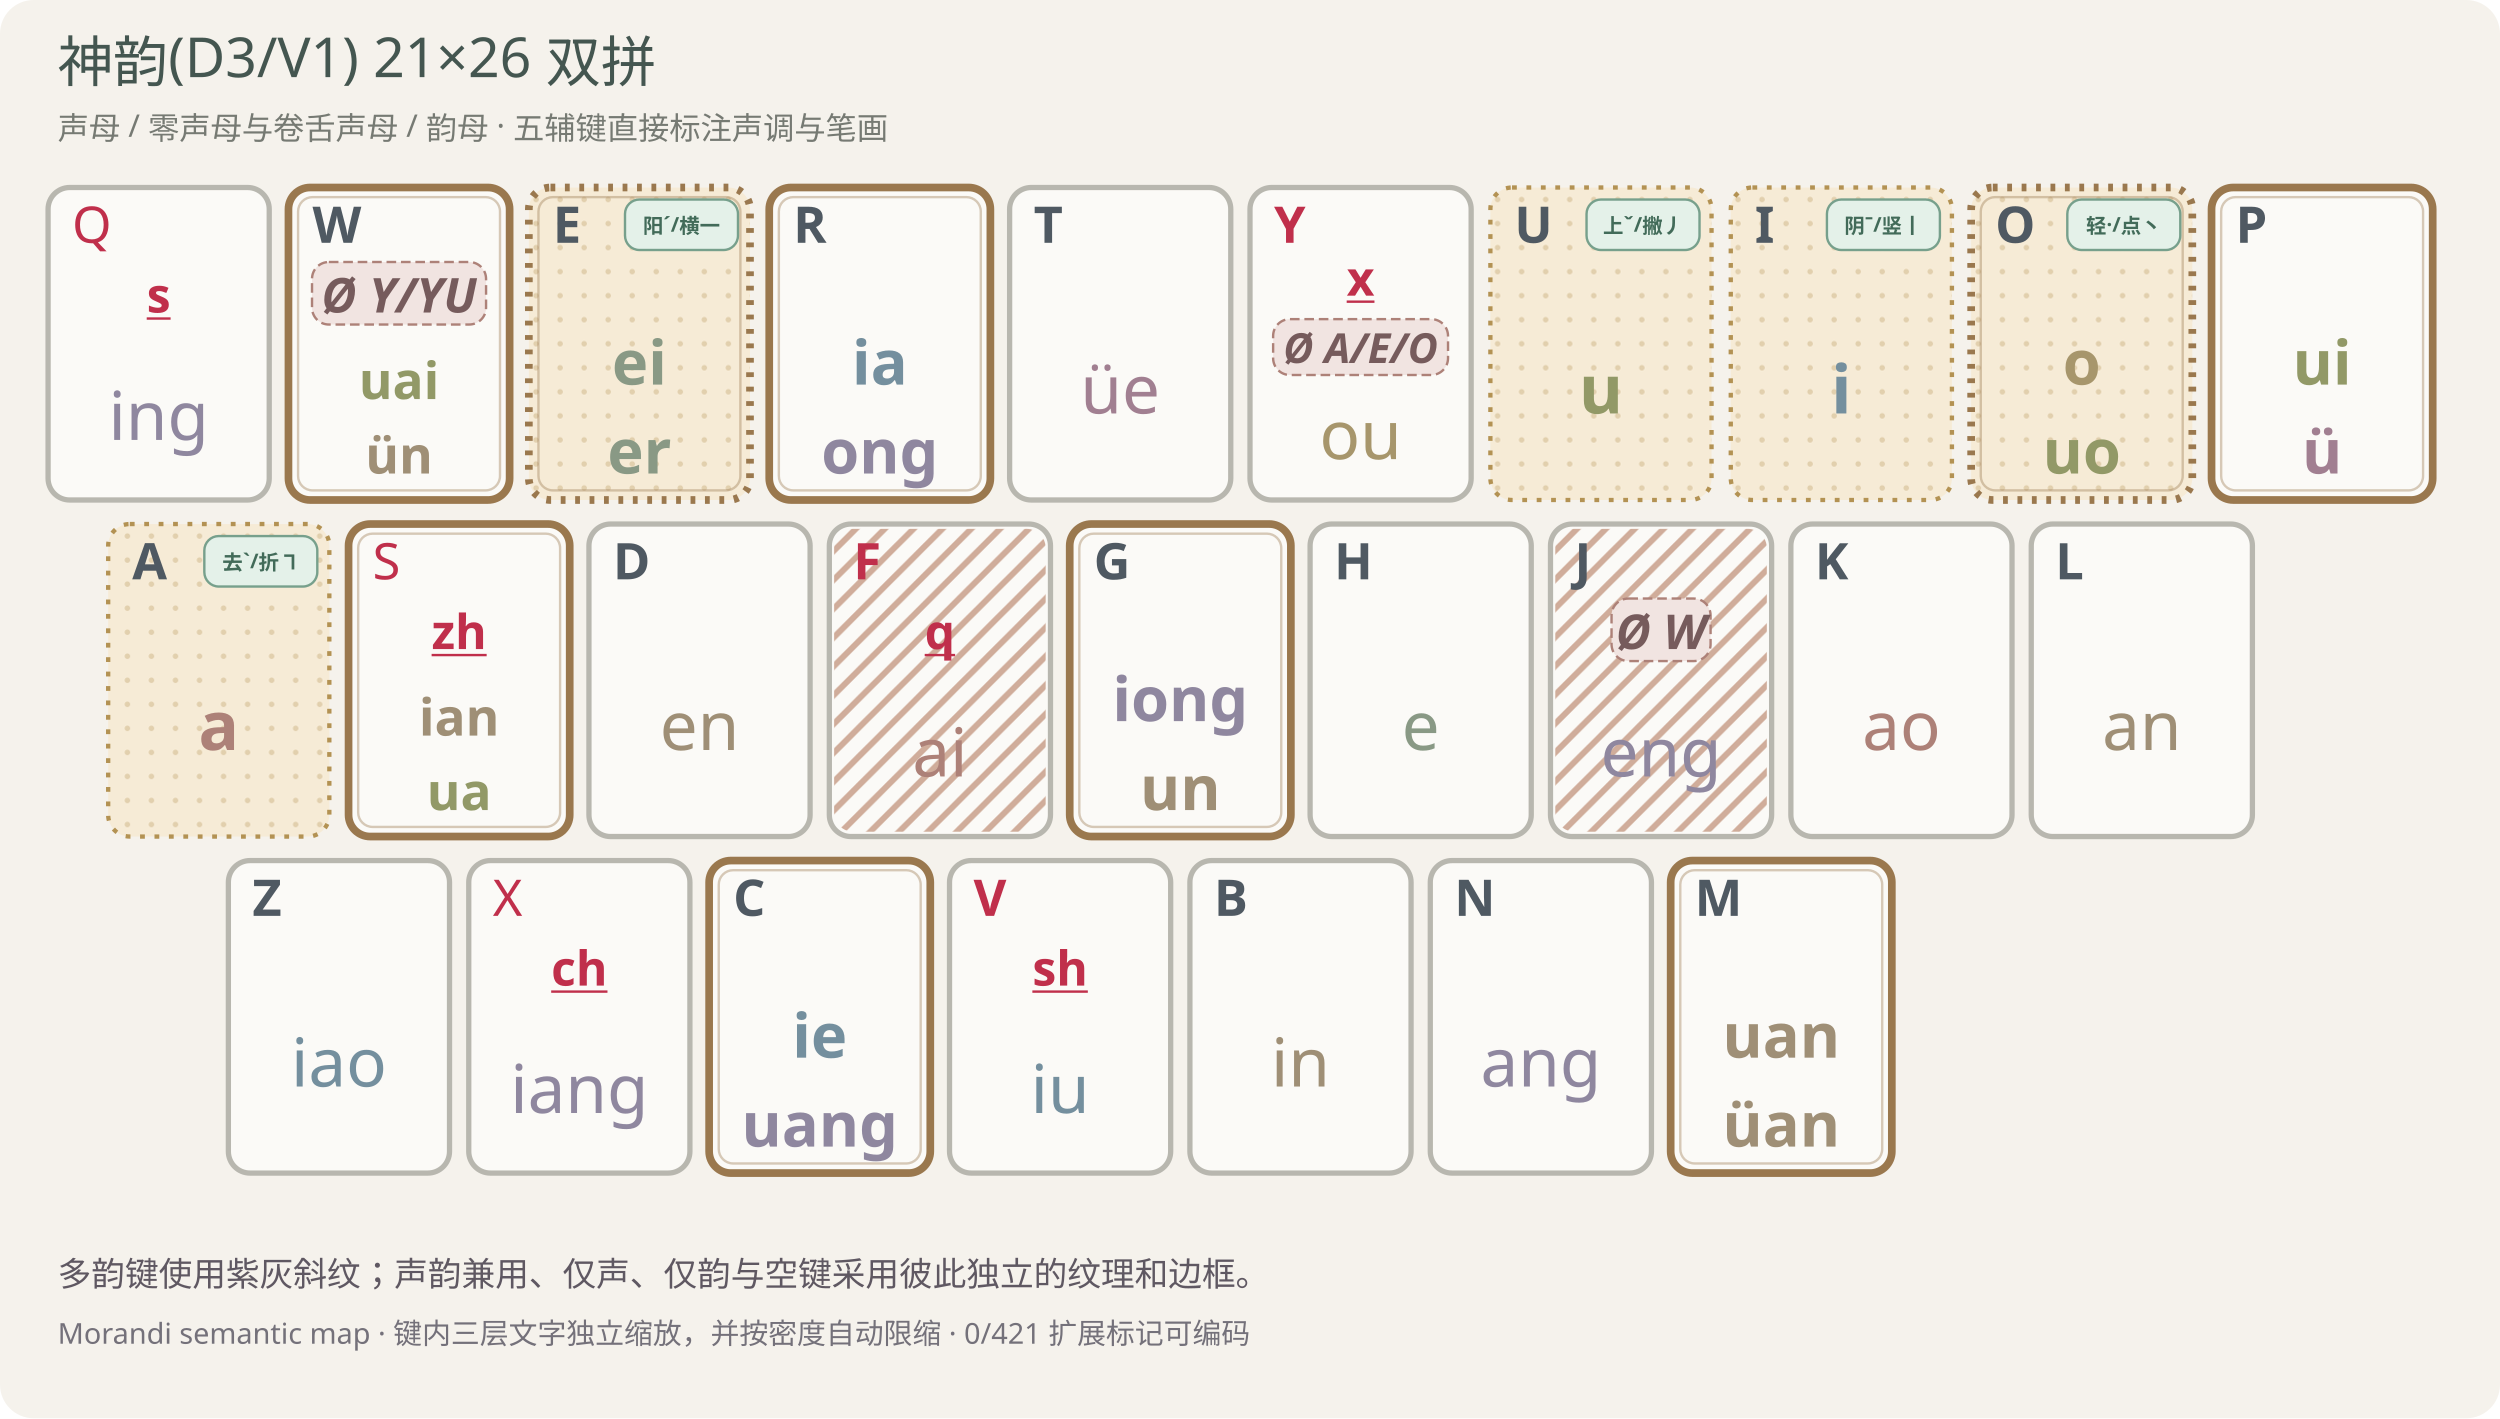
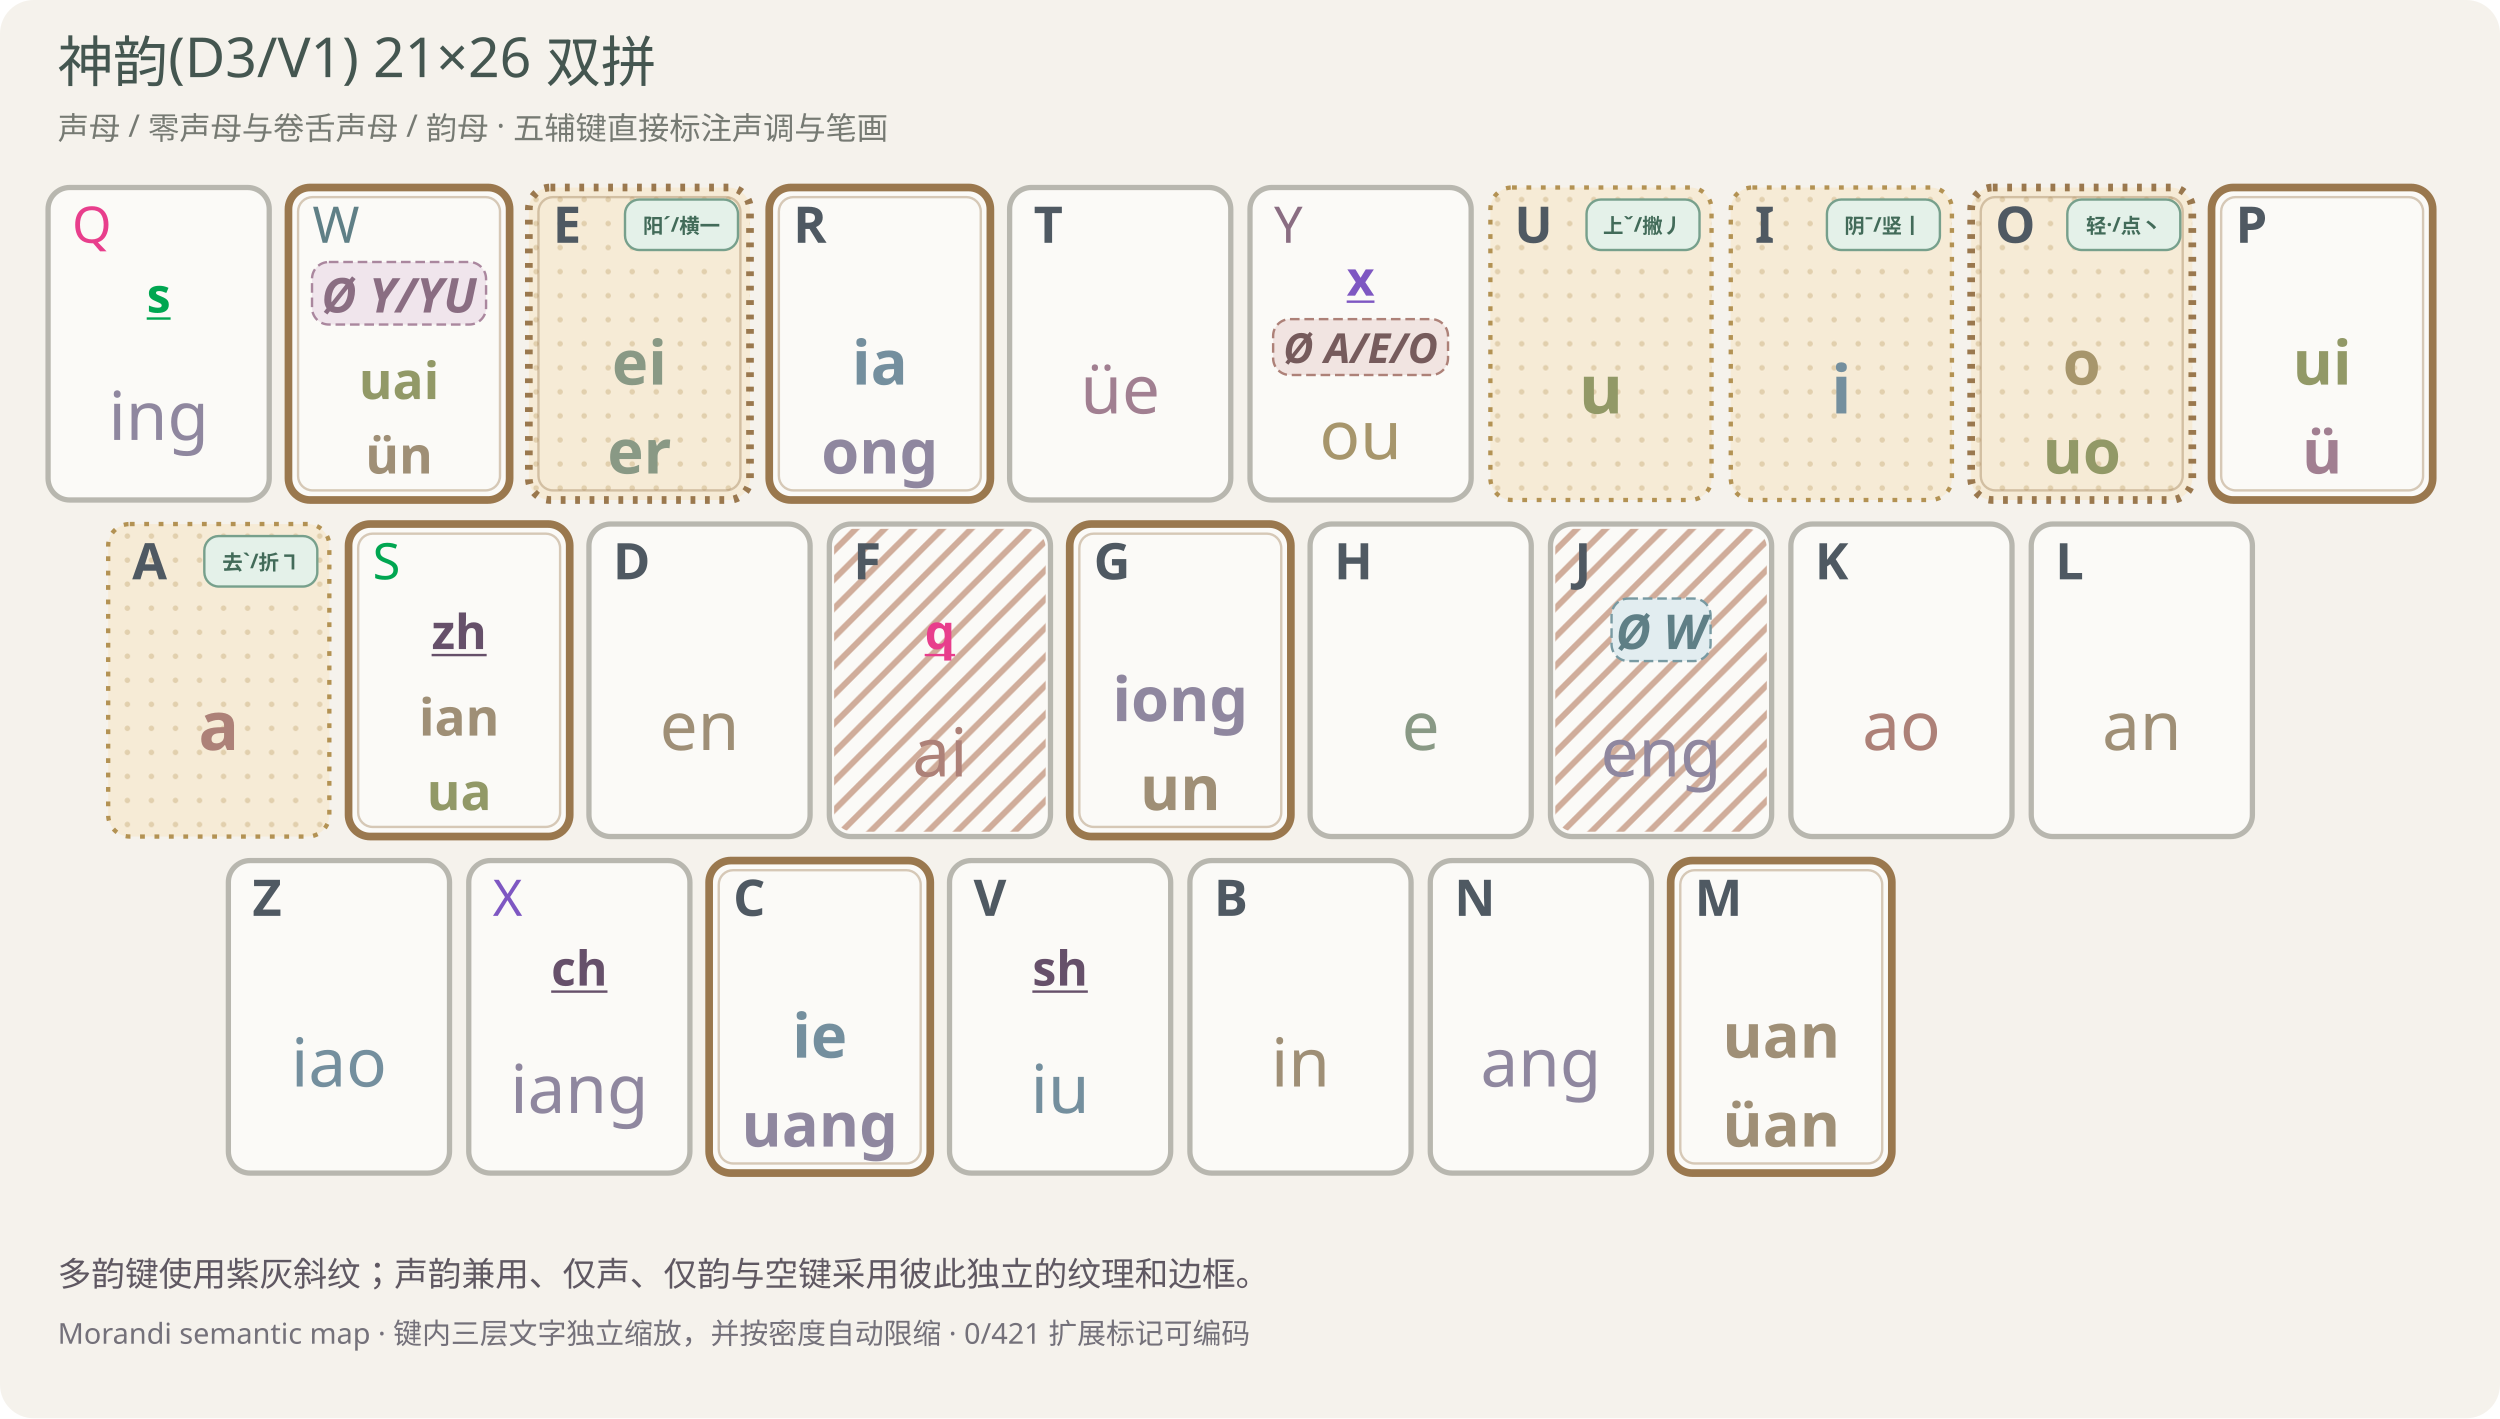
<svg xmlns="http://www.w3.org/2000/svg" class="keysvg nf4-keysvg" viewBox="0 0 1040 590" role="img" aria-labelledby="title desc">
  <defs>
    <pattern id="nf4-both" width="12" height="12" patternUnits="userSpaceOnUse">
      <rect width="12" height="12" fill="#fbfaf7" />
    </pattern>
    <pattern id="nf4-ionly" width="9" height="9" patternUnits="userSpaceOnUse">
      <rect width="9" height="9" fill="#e3eef4" />
      <path d="M2 0V9M7 0V9" stroke="#7399ad" stroke-opacity=".18" />
    </pattern>
    <pattern id="nf4-ronly" width="10" height="10" patternUnits="userSpaceOnUse">
      <rect width="10" height="10" fill="#f6ebd6" />
      <circle cx="3" cy="3" r="1.15" fill="#b39253" fill-opacity=".3" />
    </pattern>
    <pattern id="nf4-none" width="10" height="10" patternUnits="userSpaceOnUse">
      <rect width="10" height="10" fill="#eeece8" />
      <path d="M0 10L10 0" stroke="#aaa6a4" stroke-opacity=".14" />
    </pattern>
    <pattern id="nf4-multi" width="9" height="9" patternUnits="userSpaceOnUse">
      <rect width="9" height="9" fill="#f8efe2" />
      <path d="M-2 2L2-2M0 9L9 0M7 11L11 7" stroke="#9a784e" stroke-width="1.6" stroke-opacity=".27" />
    </pattern>
    <pattern id="nf4-anchor" width="12" height="12" patternUnits="userSpaceOnUse">
      <path d="M-3 3L3-3M0 12L12 0M9 15L15 9" stroke="#a05b37" stroke-width="2.5" stroke-opacity=".48" />
    </pattern>
  </defs>
  <rect width="1040" height="590" rx="14" fill="#f5f2ec" />
  <text x="24" y="34" fill="#445650" font-size="23" font-family="sans-serif">神韵(D3/V1) 21×26 双拼</text>
  <text x="24" y="58" fill="#767a73" font-size="13" font-family="sans-serif">声母 / 零声母与卷舌声母 / 韵母 · 五辅键直接标注声调与笔画</text>
  <g data-key="Q">
    <clipPath id="nf4clip0">
      <rect x="23" y="81" width="86" height="124" rx="7" />
    </clipPath>
    <rect x="20" y="78" width="92" height="130" rx="9" fill="#fbfaf7" stroke="#b8b7af" stroke-width="2.2" />
    <g clip-path="url(#nf4clip0)">
-       <text x="30" y="101" font-family="sans-serif" font-size="21" fill="#c02f4b" font-weight="500">Q</text>
-       <text x="66" y="130" text-anchor="middle" font-family="sans-serif" font-size="20" font-weight="700" class="pub-nonidentity" text-decoration="underline" fill="#c02f4b">s</text>
+       <text x="30" y="101" font-family="sans-serif" font-size="21" fill="#e83e8c" font-weight="500">Q</text>
+       <text x="66" y="130" text-anchor="middle" font-family="sans-serif" font-size="20" font-weight="700" class="pub-nonidentity" text-decoration="underline" fill="#00a651">s</text>
      <text x="66" y="183" text-anchor="middle" font-family="sans-serif" font-size="28" font-weight="540" fill="#8f879f">ing</text>
    </g>
  </g>
  <g data-key="W">
    <clipPath id="nf4clip1">
      <rect x="123" y="81" width="86" height="124" rx="7" />
    </clipPath>
    <rect x="120" y="78" width="92" height="130" rx="9" fill="#fbfaf7" stroke="#9a784e" stroke-width="3.2" />
    <rect x="124" y="82" width="84" height="122" rx="6" fill="none" stroke="#9a784e" stroke-opacity=".38" />
    <g clip-path="url(#nf4clip1)">
-       <text x="130" y="101" font-family="sans-serif" font-size="21" fill="#4f5962" font-weight="800">W</text>
-       <rect x="129.8" y="109" width="72.4" height="26" rx="7" fill="#f1e4e1" stroke="#ad8178" stroke-dasharray="4 2" />
-       <text x="166" y="130" text-anchor="middle" font-family="sans-serif" font-size="20" font-weight="700" font-style="italic" fill="#765b5c">Ø Y/YU</text>
+       <text x="130" y="101" font-family="sans-serif" font-size="21" fill="#5f7f86" font-weight="500">W</text>
+       <rect x="129.8" y="109" width="72.4" height="26" rx="7" fill="#f0e5ec" stroke="#aa879e" stroke-dasharray="4 2" />
+       <text x="166" y="130" text-anchor="middle" font-family="sans-serif" font-size="20" font-weight="700" font-style="italic" fill="#8a6d82">Ø Y/YU</text>
      <text x="166" y="166" text-anchor="middle" font-family="sans-serif" font-size="21.39" font-weight="650" fill="#929967">uai</text>
      <text x="166" y="197" text-anchor="middle" font-family="sans-serif" font-size="21.39" font-weight="650" fill="#9f8f76">ün</text>
    </g>
  </g>
  <g data-key="E">
    <clipPath id="nf4clip2">
      <rect x="223" y="81" width="86" height="124" rx="7" />
    </clipPath>
    <rect x="220" y="78" width="92" height="130" rx="9" fill="url(#nf4-ronly)" stroke="#9a784e" stroke-width="3.2" stroke-dasharray="2 4" />
    <rect x="224" y="82" width="84" height="122" rx="6" fill="none" stroke="#9a784e" stroke-opacity=".38" />
    <g clip-path="url(#nf4clip2)">
      <text x="230" y="101" font-family="sans-serif" font-size="21" fill="#4f5962" font-weight="800">E</text>
      <rect x="260" y="83" width="47" height="21" rx="6" fill="#e4f1e9" stroke="#77a08c" />
      <text x="283.5" y="97" text-anchor="middle" font-family="sans-serif" font-size="8.5" fill="#426b59" font-weight="750">阳ˊ/横一</text>
      <text x="266" y="160" text-anchor="middle" font-family="sans-serif" font-size="25.53" font-weight="650" fill="#899985">ei</text>
      <text x="266" y="197" text-anchor="middle" font-family="sans-serif" font-size="25.53" font-weight="650" fill="#899985">er</text>
    </g>
  </g>
  <g data-key="R">
    <clipPath id="nf4clip3">
      <rect x="323" y="81" width="86" height="124" rx="7" />
    </clipPath>
    <rect x="320" y="78" width="92" height="130" rx="9" fill="#fbfaf7" stroke="#9a784e" stroke-width="3.2" />
    <rect x="324" y="82" width="84" height="122" rx="6" fill="none" stroke="#9a784e" stroke-opacity=".38" />
    <g clip-path="url(#nf4clip3)">
      <text x="330" y="101" font-family="sans-serif" font-size="21" fill="#4f5962" font-weight="800">R</text>
      <text x="366" y="160" text-anchor="middle" font-family="sans-serif" font-size="25.53" font-weight="650" fill="#748f9e">ia</text>
      <text x="366" y="197" text-anchor="middle" font-family="sans-serif" font-size="25.53" font-weight="650" fill="#8f879f">ong</text>
    </g>
  </g>
  <g data-key="T">
    <clipPath id="nf4clip4">
      <rect x="423" y="81" width="86" height="124" rx="7" />
    </clipPath>
    <rect x="420" y="78" width="92" height="130" rx="9" fill="#fbfaf7" stroke="#b8b7af" stroke-width="2.2" />
    <g clip-path="url(#nf4clip4)">
      <text x="430" y="101" font-family="sans-serif" font-size="21" fill="#4f5962" font-weight="800">T</text>
      <text x="466" y="172" text-anchor="middle" font-family="sans-serif" font-size="28" font-weight="540" fill="#a17f91">üe</text>
    </g>
  </g>
  <g data-key="Y">
    <clipPath id="nf4clip5">
      <rect x="523" y="81" width="86" height="124" rx="7" />
    </clipPath>
    <rect x="520" y="78" width="92" height="130" rx="9" fill="#fbfaf7" stroke="#b8b7af" stroke-width="2.2" />
    <g clip-path="url(#nf4clip5)">
-       <text x="530" y="101" font-family="sans-serif" font-size="21" fill="#c02f4b" font-weight="800">Y</text>
-       <text x="566" y="123" text-anchor="middle" font-family="sans-serif" font-size="20" font-weight="700" class="pub-nonidentity" text-decoration="underline" fill="#c02f4b">x</text>
+       <text x="530" y="101" font-family="sans-serif" font-size="21" fill="#8a6d82" font-weight="500">Y</text>
+       <text x="566" y="123" text-anchor="middle" font-family="sans-serif" font-size="20" font-weight="700" class="pub-nonidentity" text-decoration="underline" fill="#7e57c2">x</text>
      <rect x="529.621" y="132.759" width="72.759" height="23.241" rx="7" fill="#f1e4e1" stroke="#ad8178" stroke-dasharray="4 2" />
      <text x="566" y="151" text-anchor="middle" font-family="sans-serif" font-size="17.241" font-weight="700" font-style="italic" fill="#765b5c">Ø A/E/O</text>
      <text x="566" y="191" text-anchor="middle" font-family="sans-serif" font-size="28" font-weight="540" fill="#a7966c">ou</text>
    </g>
  </g>
  <g data-key="U">
    <clipPath id="nf4clip6">
      <rect x="623" y="81" width="86" height="124" rx="7" />
    </clipPath>
    <rect x="620" y="78" width="92" height="130" rx="9" fill="url(#nf4-ronly)" stroke="#b39253" stroke-width="1.8" stroke-dasharray="2 4" />
    <g clip-path="url(#nf4clip6)">
      <text x="630" y="101" font-family="sans-serif" font-size="21" fill="#4f5962" font-weight="800">U</text>
      <rect x="660" y="83" width="47" height="21" rx="6" fill="#e4f1e9" stroke="#77a08c" />
      <text x="683.5" y="97" text-anchor="middle" font-family="sans-serif" font-size="8.5" fill="#426b59" font-weight="750">上ˇ/撇丿</text>
      <text x="666" y="172" text-anchor="middle" font-family="sans-serif" font-size="28" font-weight="800" fill="#929967">u</text>
    </g>
  </g>
  <g data-key="I">
    <clipPath id="nf4clip7">
      <rect x="723" y="81" width="86" height="124" rx="7" />
    </clipPath>
    <rect x="720" y="78" width="92" height="130" rx="9" fill="url(#nf4-ronly)" stroke="#b39253" stroke-width="1.8" stroke-dasharray="2 4" />
    <g clip-path="url(#nf4clip7)">
      <text x="730" y="101" font-family="sans-serif" font-size="21" fill="#4f5962" font-weight="800">I</text>
      <rect x="760" y="83" width="47" height="21" rx="6" fill="#e4f1e9" stroke="#77a08c" />
      <text x="783.5" y="97" text-anchor="middle" font-family="sans-serif" font-size="8.5" fill="#426b59" font-weight="750">阴ˉ/竖丨</text>
      <text x="766" y="172" text-anchor="middle" font-family="sans-serif" font-size="28" font-weight="800" fill="#748f9e">i</text>
    </g>
  </g>
  <g data-key="O">
    <clipPath id="nf4clip8">
      <rect x="823" y="81" width="86" height="124" rx="7" />
    </clipPath>
    <rect x="820" y="78" width="92" height="130" rx="9" fill="url(#nf4-ronly)" stroke="#9a784e" stroke-width="3.2" stroke-dasharray="2 4" />
    <rect x="824" y="82" width="84" height="122" rx="6" fill="none" stroke="#9a784e" stroke-opacity=".38" />
    <g clip-path="url(#nf4clip8)">
      <text x="830" y="101" font-family="sans-serif" font-size="21" fill="#4f5962" font-weight="800">O</text>
      <rect x="860" y="83" width="47" height="21" rx="6" fill="#e4f1e9" stroke="#77a08c" />
      <text x="883.5" y="97" text-anchor="middle" font-family="sans-serif" font-size="8.5" fill="#426b59" font-weight="750">轻·/点丶</text>
      <text x="866" y="160" text-anchor="middle" font-family="sans-serif" font-size="25.53" font-weight="800" fill="#a7966c">o</text>
      <text x="866" y="197" text-anchor="middle" font-family="sans-serif" font-size="25.53" font-weight="650" fill="#929967">uo</text>
    </g>
  </g>
  <g data-key="P">
    <clipPath id="nf4clip9">
      <rect x="923" y="81" width="86" height="124" rx="7" />
    </clipPath>
    <rect x="920" y="78" width="92" height="130" rx="9" fill="#fbfaf7" stroke="#9a784e" stroke-width="3.2" />
    <rect x="924" y="82" width="84" height="122" rx="6" fill="none" stroke="#9a784e" stroke-opacity=".38" />
    <g clip-path="url(#nf4clip9)">
      <text x="930" y="101" font-family="sans-serif" font-size="21" fill="#4f5962" font-weight="800">P</text>
      <text x="966" y="160" text-anchor="middle" font-family="sans-serif" font-size="25.53" font-weight="650" fill="#929967">ui</text>
      <text x="966" y="197" text-anchor="middle" font-family="sans-serif" font-size="25.53" font-weight="650" fill="#a17f91">ü</text>
    </g>
  </g>
  <g data-key="A">
    <clipPath id="nf4clip13">
      <rect x="48" y="221" width="86" height="124" rx="7" />
    </clipPath>
    <rect x="45" y="218" width="92" height="130" rx="9" fill="url(#nf4-ronly)" stroke="#b39253" stroke-width="1.8" stroke-dasharray="2 4" />
    <g clip-path="url(#nf4clip13)">
      <text x="55" y="241" font-family="sans-serif" font-size="21" fill="#4f5962" font-weight="800">A</text>
      <rect x="85" y="223" width="47" height="21" rx="6" fill="#e4f1e9" stroke="#77a08c" />
      <text x="108.5" y="237" text-anchor="middle" font-family="sans-serif" font-size="8.5" fill="#426b59" font-weight="750">去ˋ/折㇕</text>
      <text x="91" y="312" text-anchor="middle" font-family="sans-serif" font-size="28" font-weight="800" fill="#ad8178">a</text>
    </g>
  </g>
  <g data-key="S">
    <clipPath id="nf4clip14">
      <rect x="148" y="221" width="86" height="124" rx="7" />
    </clipPath>
    <rect x="145" y="218" width="92" height="130" rx="9" fill="#fbfaf7" stroke="#9a784e" stroke-width="3.2" />
    <rect x="149" y="222" width="84" height="122" rx="6" fill="none" stroke="#9a784e" stroke-opacity=".38" />
    <g clip-path="url(#nf4clip14)">
-       <text x="155" y="241" font-family="sans-serif" font-size="21" fill="#c02f4b" font-weight="500">S</text>
-       <text x="191" y="270" text-anchor="middle" font-family="sans-serif" font-size="20" font-weight="700" class="pub-nonidentity" text-decoration="underline" fill="#c02f4b">zh</text>
+       <text x="155" y="241" font-family="sans-serif" font-size="21" fill="#00a651" font-weight="500">S</text>
+       <text x="191" y="270" text-anchor="middle" font-family="sans-serif" font-size="20" font-weight="700" class="pub-nonidentity" text-decoration="underline" fill="#66506a">zh</text>
      <text x="191" y="306" text-anchor="middle" font-family="sans-serif" font-size="21.39" font-weight="650" fill="#9f8f76">ian</text>
      <text x="191" y="337" text-anchor="middle" font-family="sans-serif" font-size="21.39" font-weight="650" fill="#929967">ua</text>
    </g>
  </g>
  <g data-key="D">
    <clipPath id="nf4clip15">
      <rect x="248" y="221" width="86" height="124" rx="7" />
    </clipPath>
    <rect x="245" y="218" width="92" height="130" rx="9" fill="#fbfaf7" stroke="#b8b7af" stroke-width="2.2" />
    <g clip-path="url(#nf4clip15)">
      <text x="255" y="241" font-family="sans-serif" font-size="21" fill="#4f5962" font-weight="800">D</text>
      <text x="291" y="312" text-anchor="middle" font-family="sans-serif" font-size="28" font-weight="540" fill="#9f8f76">en</text>
    </g>
  </g>
  <g data-key="F">
    <clipPath id="nf4clip16">
      <rect x="348" y="221" width="86" height="124" rx="7" />
    </clipPath>
    <rect x="345" y="218" width="92" height="130" rx="9" fill="#fbfaf7" stroke="#b8b7af" stroke-width="2.2" />
    <rect x="347" y="220" width="88" height="126" rx="8" fill="url(#nf4-anchor)" pointer-events="none" />
    <g clip-path="url(#nf4clip16)">
-       <text x="355" y="241" font-family="sans-serif" font-size="21" fill="#c02f4b" font-weight="800">F</text>
-       <text x="391" y="270" text-anchor="middle" font-family="sans-serif" font-size="20" font-weight="700" class="pub-nonidentity" text-decoration="underline" fill="#c02f4b">q</text>
+       <text x="355" y="241" font-family="sans-serif" font-size="21" fill="#4f5962" font-weight="800">F</text>
+       <text x="391" y="270" text-anchor="middle" font-family="sans-serif" font-size="20" font-weight="700" class="pub-nonidentity" text-decoration="underline" fill="#e83e8c">q</text>
      <text x="391" y="323" text-anchor="middle" font-family="sans-serif" font-size="28" font-weight="540" fill="#ad8178">ai</text>
    </g>
  </g>
  <g data-key="G">
    <clipPath id="nf4clip17">
      <rect x="448" y="221" width="86" height="124" rx="7" />
    </clipPath>
    <rect x="445" y="218" width="92" height="130" rx="9" fill="#fbfaf7" stroke="#9a784e" stroke-width="3.2" />
    <rect x="449" y="222" width="84" height="122" rx="6" fill="none" stroke="#9a784e" stroke-opacity=".38" />
    <g clip-path="url(#nf4clip17)">
      <text x="455" y="241" font-family="sans-serif" font-size="21" fill="#4f5962" font-weight="800">G</text>
      <text x="491" y="300" text-anchor="middle" font-family="sans-serif" font-size="25.53" font-weight="650" fill="#8f879f">iong</text>
      <text x="491" y="337" text-anchor="middle" font-family="sans-serif" font-size="25.53" font-weight="650" fill="#9f8f76">un</text>
    </g>
  </g>
  <g data-key="H">
    <clipPath id="nf4clip18">
      <rect x="548" y="221" width="86" height="124" rx="7" />
    </clipPath>
    <rect x="545" y="218" width="92" height="130" rx="9" fill="#fbfaf7" stroke="#b8b7af" stroke-width="2.2" />
    <g clip-path="url(#nf4clip18)">
      <text x="555" y="241" font-family="sans-serif" font-size="21" fill="#4f5962" font-weight="800">H</text>
      <text x="591" y="312" text-anchor="middle" font-family="sans-serif" font-size="28" font-weight="540" fill="#899985">e</text>
    </g>
  </g>
  <g data-key="J">
    <clipPath id="nf4clip19">
      <rect x="648" y="221" width="86" height="124" rx="7" />
    </clipPath>
    <rect x="645" y="218" width="92" height="130" rx="9" fill="#fbfaf7" stroke="#b8b7af" stroke-width="2.2" />
    <rect x="647" y="220" width="88" height="126" rx="8" fill="url(#nf4-anchor)" pointer-events="none" />
    <g clip-path="url(#nf4clip19)">
      <text x="655" y="241" font-family="sans-serif" font-size="21" fill="#4f5962" font-weight="800">J</text>
-       <rect x="670.4" y="249" width="41.2" height="26" rx="7" fill="#f1e4e1" stroke="#ad8178" stroke-dasharray="4 2" />
-       <text x="691" y="270" text-anchor="middle" font-family="sans-serif" font-size="20" font-weight="700" font-style="italic" fill="#765b5c">Ø W</text>
+       <rect x="670.4" y="249" width="41.2" height="26" rx="7" fill="#e2edf0" stroke="#789aa2" stroke-dasharray="4 2" />
+       <text x="691" y="270" text-anchor="middle" font-family="sans-serif" font-size="20" font-weight="700" font-style="italic" fill="#5f7f86">Ø W</text>
      <text x="691" y="323" text-anchor="middle" font-family="sans-serif" font-size="28" font-weight="540" fill="#8f879f">eng</text>
    </g>
  </g>
  <g data-key="K">
    <clipPath id="nf4clip20">
      <rect x="748" y="221" width="86" height="124" rx="7" />
    </clipPath>
    <rect x="745" y="218" width="92" height="130" rx="9" fill="#fbfaf7" stroke="#b8b7af" stroke-width="2.2" />
    <g clip-path="url(#nf4clip20)">
      <text x="755" y="241" font-family="sans-serif" font-size="21" fill="#4f5962" font-weight="800">K</text>
      <text x="791" y="312" text-anchor="middle" font-family="sans-serif" font-size="28" font-weight="540" fill="#ad8178">ao</text>
    </g>
  </g>
  <g data-key="L">
    <clipPath id="nf4clip21">
      <rect x="848" y="221" width="86" height="124" rx="7" />
    </clipPath>
    <rect x="845" y="218" width="92" height="130" rx="9" fill="#fbfaf7" stroke="#b8b7af" stroke-width="2.2" />
    <g clip-path="url(#nf4clip21)">
      <text x="855" y="241" font-family="sans-serif" font-size="21" fill="#4f5962" font-weight="800">L</text>
      <text x="891" y="312" text-anchor="middle" font-family="sans-serif" font-size="28" font-weight="540" fill="#9f8f76">an</text>
    </g>
  </g>
  <g data-key="Z">
    <clipPath id="nf4clip24">
      <rect x="98" y="361" width="86" height="124" rx="7" />
    </clipPath>
    <rect x="95" y="358" width="92" height="130" rx="9" fill="#fbfaf7" stroke="#b8b7af" stroke-width="2.2" />
    <g clip-path="url(#nf4clip24)">
      <text x="105" y="381" font-family="sans-serif" font-size="21" fill="#4f5962" font-weight="800">Z</text>
      <text x="141" y="452" text-anchor="middle" font-family="sans-serif" font-size="28" font-weight="540" fill="#748f9e">iao</text>
    </g>
  </g>
  <g data-key="X">
    <clipPath id="nf4clip25">
      <rect x="198" y="361" width="86" height="124" rx="7" />
    </clipPath>
    <rect x="195" y="358" width="92" height="130" rx="9" fill="#fbfaf7" stroke="#b8b7af" stroke-width="2.2" />
    <g clip-path="url(#nf4clip25)">
-       <text x="205" y="381" font-family="sans-serif" font-size="21" fill="#c02f4b" font-weight="500">X</text>
-       <text x="241" y="410" text-anchor="middle" font-family="sans-serif" font-size="20" font-weight="700" class="pub-nonidentity" text-decoration="underline" fill="#c02f4b">ch</text>
+       <text x="205" y="381" font-family="sans-serif" font-size="21" fill="#7e57c2" font-weight="500">X</text>
+       <text x="241" y="410" text-anchor="middle" font-family="sans-serif" font-size="20" font-weight="700" class="pub-nonidentity" text-decoration="underline" fill="#66506a">ch</text>
      <text x="241" y="463" text-anchor="middle" font-family="sans-serif" font-size="28" font-weight="540" fill="#8f879f">iang</text>
    </g>
  </g>
  <g data-key="C">
    <clipPath id="nf4clip26">
      <rect x="298" y="361" width="86" height="124" rx="7" />
    </clipPath>
    <rect x="295" y="358" width="92" height="130" rx="9" fill="#fbfaf7" stroke="#9a784e" stroke-width="3.2" />
    <rect x="299" y="362" width="84" height="122" rx="6" fill="none" stroke="#9a784e" stroke-opacity=".38" />
    <g clip-path="url(#nf4clip26)">
      <text x="305" y="381" font-family="sans-serif" font-size="21" fill="#4f5962" font-weight="800">C</text>
      <text x="341" y="440" text-anchor="middle" font-family="sans-serif" font-size="25.53" font-weight="650" fill="#748f9e">ie</text>
      <text x="341" y="477" text-anchor="middle" font-family="sans-serif" font-size="25.53" font-weight="650" fill="#8f879f">uang</text>
    </g>
  </g>
  <g data-key="V">
    <clipPath id="nf4clip27">
      <rect x="398" y="361" width="86" height="124" rx="7" />
    </clipPath>
    <rect x="395" y="358" width="92" height="130" rx="9" fill="#fbfaf7" stroke="#b8b7af" stroke-width="2.2" />
    <g clip-path="url(#nf4clip27)">
-       <text x="405" y="381" font-family="sans-serif" font-size="21" fill="#c02f4b" font-weight="800">V</text>
-       <text x="441" y="410" text-anchor="middle" font-family="sans-serif" font-size="20" font-weight="700" class="pub-nonidentity" text-decoration="underline" fill="#c02f4b">sh</text>
+       <text x="405" y="381" font-family="sans-serif" font-size="21" fill="#4f5962" font-weight="800">V</text>
+       <text x="441" y="410" text-anchor="middle" font-family="sans-serif" font-size="20" font-weight="700" class="pub-nonidentity" text-decoration="underline" fill="#66506a">sh</text>
      <text x="441" y="463" text-anchor="middle" font-family="sans-serif" font-size="28" font-weight="540" fill="#748f9e">iu</text>
    </g>
  </g>
  <g data-key="B">
    <clipPath id="nf4clip28">
      <rect x="498" y="361" width="86" height="124" rx="7" />
    </clipPath>
    <rect x="495" y="358" width="92" height="130" rx="9" fill="#fbfaf7" stroke="#b8b7af" stroke-width="2.2" />
    <g clip-path="url(#nf4clip28)">
      <text x="505" y="381" font-family="sans-serif" font-size="21" fill="#4f5962" font-weight="800">B</text>
      <text x="541" y="452" text-anchor="middle" font-family="sans-serif" font-size="28" font-weight="540" fill="#9f8f76">in</text>
    </g>
  </g>
  <g data-key="N">
    <clipPath id="nf4clip29">
      <rect x="598" y="361" width="86" height="124" rx="7" />
    </clipPath>
    <rect x="595" y="358" width="92" height="130" rx="9" fill="#fbfaf7" stroke="#b8b7af" stroke-width="2.2" />
    <g clip-path="url(#nf4clip29)">
      <text x="605" y="381" font-family="sans-serif" font-size="21" fill="#4f5962" font-weight="800">N</text>
      <text x="641" y="452" text-anchor="middle" font-family="sans-serif" font-size="28" font-weight="540" fill="#8f879f">ang</text>
    </g>
  </g>
  <g data-key="M">
    <clipPath id="nf4clip30">
      <rect x="698" y="361" width="86" height="124" rx="7" />
    </clipPath>
    <rect x="695" y="358" width="92" height="130" rx="9" fill="#fbfaf7" stroke="#9a784e" stroke-width="3.2" />
    <rect x="699" y="362" width="84" height="122" rx="6" fill="none" stroke="#9a784e" stroke-opacity=".38" />
    <g clip-path="url(#nf4clip30)">
      <text x="705" y="381" font-family="sans-serif" font-size="21" fill="#4f5962" font-weight="800">M</text>
      <text x="741" y="440" text-anchor="middle" font-family="sans-serif" font-size="25.53" font-weight="650" fill="#9f8f76">uan</text>
      <text x="741" y="477" text-anchor="middle" font-family="sans-serif" font-size="25.53" font-weight="650" fill="#9f8f76">üan</text>
    </g>
  </g>
  <text x="24" y="535" fill="#5f5862" font-size="14" font-family="sans-serif">多韵键使用紫灰斜纹；声韵兼用、仅声、仅韵与空键采用彼此独立的纹理和边框。</text>
  <text x="24" y="559" fill="#74717a" font-size="12" font-family="sans-serif">Morandi semantic map · 键内三层文字独立缩放，并按密度自动限缩 · 0/421 扩展标记可编码</text>
</svg>
